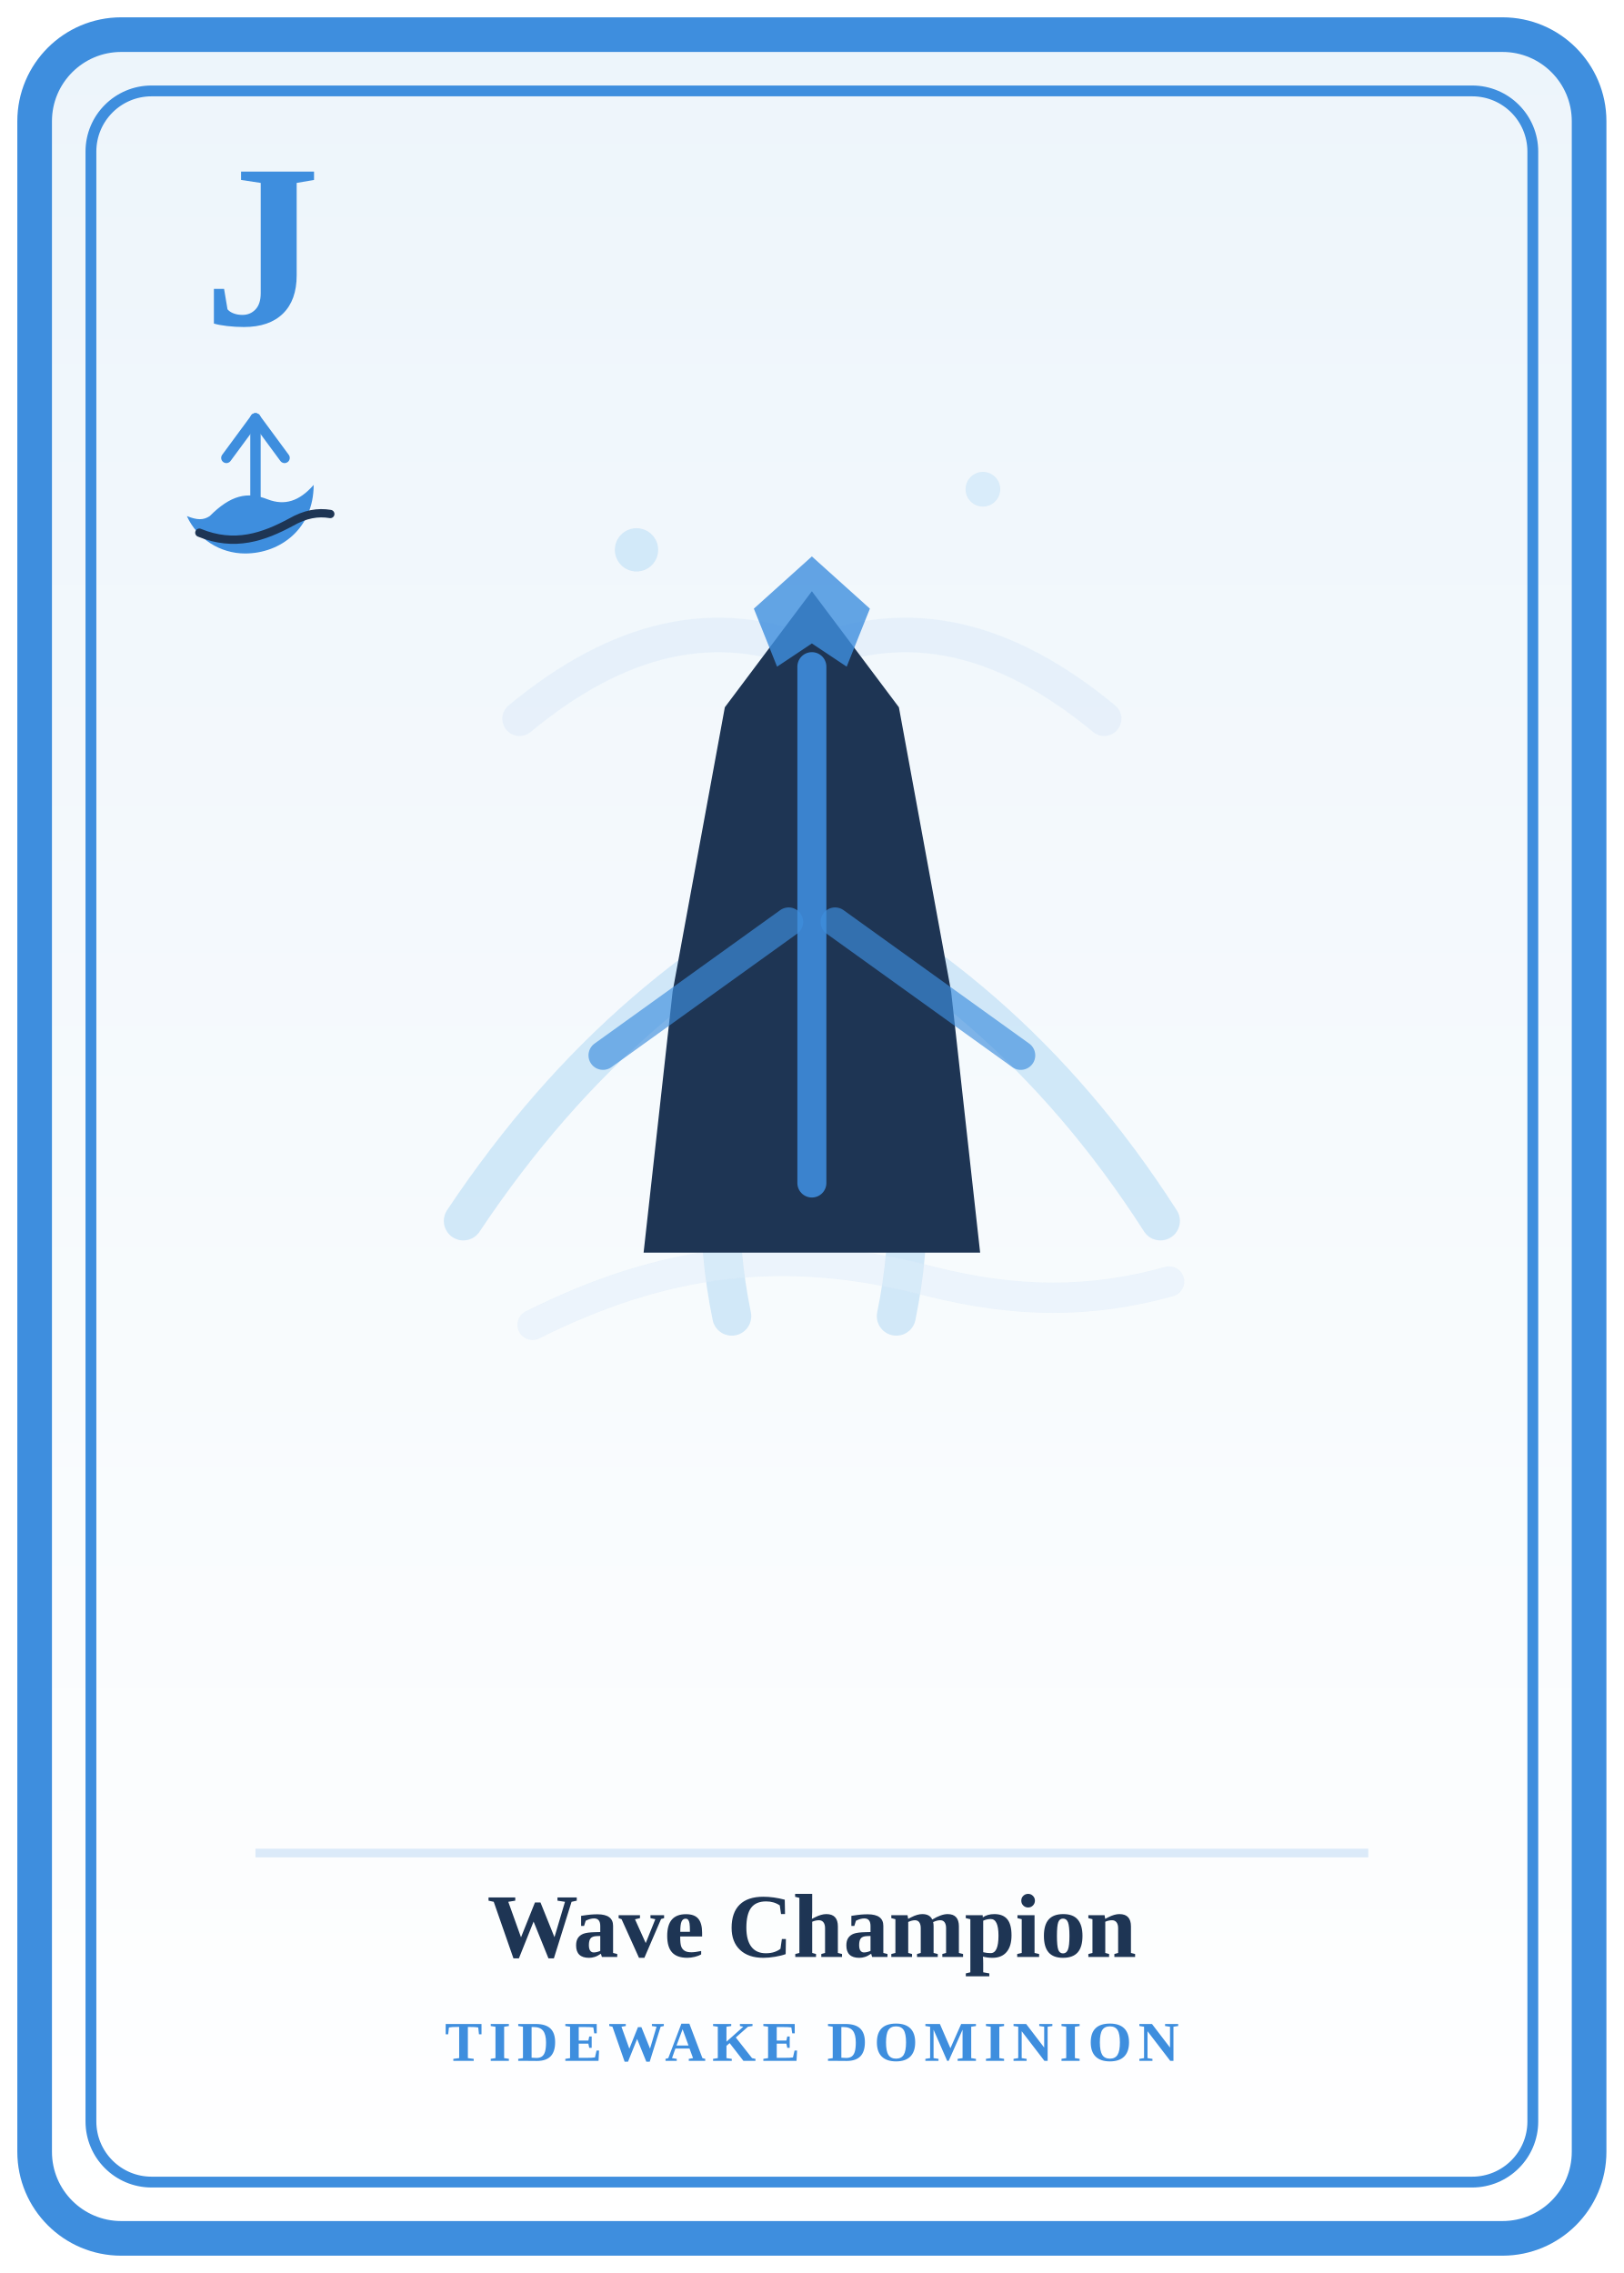
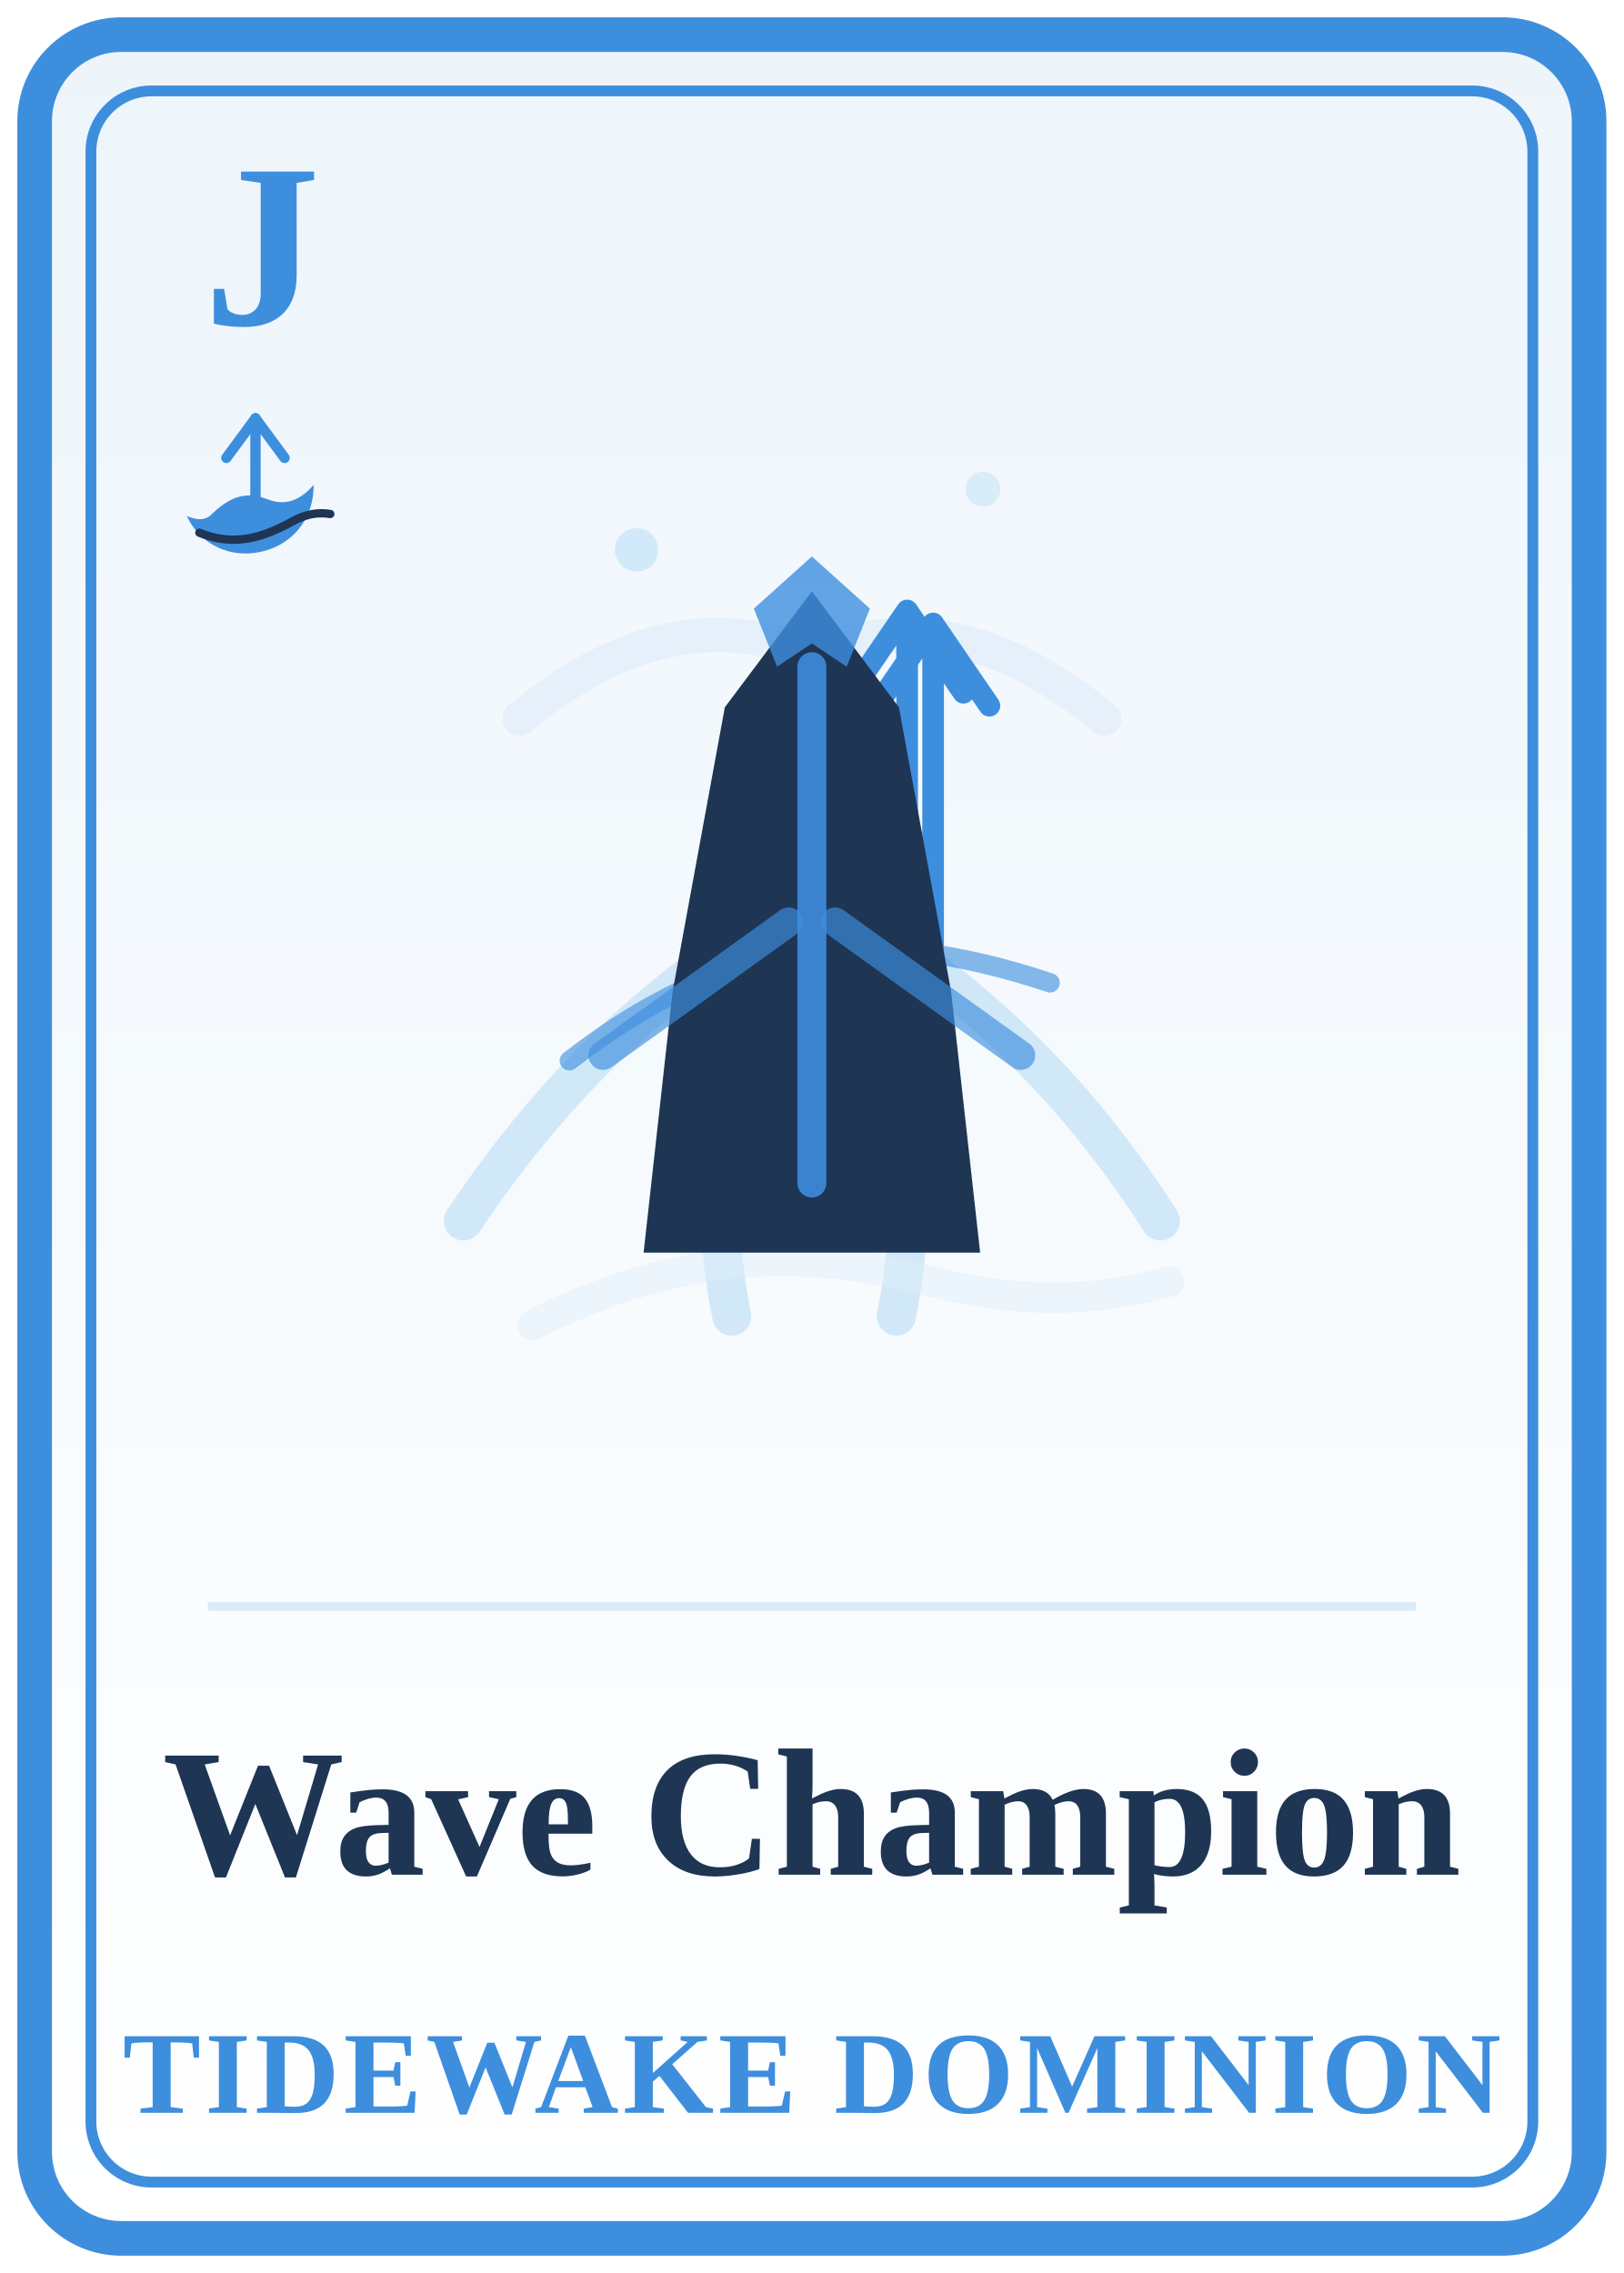
<svg xmlns="http://www.w3.org/2000/svg" viewBox="0 0 750 1050" role="img" aria-labelledby="title desc">
  <defs>
    <linearGradient id="bg-tidewake_dominion_jack" x1="0" x2="0" y1="0" y2="1">
      <stop offset="0%" stop-color="#edf5fb" />
      <stop offset="100%" stop-color="#ffffff" />
    </linearGradient>
  </defs>
  <rect x="16" y="16" width="718" height="1018" rx="40" fill="url(#bg-tidewake_dominion_jack)" stroke="#3E8EDE" stroke-width="16" />
  <rect x="42" y="42" width="666" height="966" rx="28" fill="none" stroke="#3E8EDE" stroke-width="5" />
  <g transform="translate(94,150)">
    <text x="0" y="0" font-size="108" font-weight="700" fill="#3E8EDE">J</text>
    <g transform="translate(24,74)">
      <g transform="translate(0,0) scale(0.48)">
        <path d="M0 -64 V52" fill="none" stroke="#3E8EDE" stroke-width="10" stroke-linecap="round" />
        <path d="M0 -64 L-28 -26" fill="none" stroke="#3E8EDE" stroke-width="10" stroke-linecap="round" />
        <path d="M0 -64 L28 -26" fill="none" stroke="#3E8EDE" stroke-width="10" stroke-linecap="round" />
        <path d="M-44 30 C-24 10, -8 6, 12 14 C28 20, 42 16, 56 0 C56 42, 24 66, -10 66 C-34 66, -56 52, -66 30 C-56 34, -50 34, -44 30 Z" fill="#3E8EDE" />
        <path d="M-54 46 C-20 60, 8 50, 34 36 C48 28, 60 26, 72 28" fill="none" stroke="#1e3554" stroke-width="8" stroke-linecap="round" />
      </g>
    </g>
  </g>
  <g opacity="0.92">
    <path d="M214 564 C266 486 326 438 392 406 C344 462 322 530 338 608" fill="none" stroke="#90c8ef" stroke-width="18" stroke-linecap="round" opacity="0.4" />
    <path d="M536 564 C486 486 426 438 360 406 C408 462 430 530 414 608" fill="none" stroke="#90c8ef" stroke-width="18" stroke-linecap="round" opacity="0.4" />
    <path d="M240 332 C286 294 330 284 375 302 C420 284 464 294 510 332" fill="none" stroke="#dbeaf9" stroke-width="16" stroke-linecap="round" opacity="0.52" />
    <path d="M246 612 C306 582 362 574 430 592 C470 602 504 602 540 592" fill="none" stroke="#dbeaf9" stroke-width="14" stroke-linecap="round" opacity="0.48" />
    <circle cx="294" cy="254" r="10" fill="#90c8ef" opacity="0.34" />
    <circle cx="454" cy="226" r="8" fill="#90c8ef" opacity="0.28" />
  </g>
+   <g transform="translate(375,432) scale(1.0)">
+     <path d="M44 -150 L44 110 M44 -150 L18 -112 M44 -150 L70 -112" fill="none" stroke="#3E8EDE" stroke-width="10" stroke-linecap="round" />
+   </g>
+   <g transform="translate(375,432) scale(1.0)">
+     <path d="M-112 58 C-40 2 26 -6 110 22" fill="none" stroke="#3E8EDE" stroke-width="9" stroke-linecap="round" opacity="0.62" />
+     <path d="M56 -144 L56 102 M56 -144 L30 -106 M56 -144 L82 -106" fill="none" stroke="#3E8EDE" stroke-width="10" stroke-linecap="round" />
+   </g>
  <g transform="translate(375,450) scale(1.34)">
    <path d="M0 -132 L30 -92 L48 6 L58 96 L-58 96 L-48 6 L-30 -92 Z" fill="#1e3554" />
    <path d="M0 -144 L20 -126 L12 -106 L0 -114 L-12 -106 L-20 -126 Z" fill="#3E8EDE" opacity="0.8" />
    <path d="M0 -106 V72" fill="none" stroke="#3E8EDE" stroke-width="10" stroke-linecap="round" opacity="0.88" />
    <path d="M-72 28 L-8 -18 M72 28 L8 -18" fill="none" stroke="#3E8EDE" stroke-width="10" stroke-linecap="round" opacity="0.66" />
  </g>
-   <line x1="118" y1="856" x2="632" y2="856" stroke="#dbeaf9" stroke-width="4" />
-   <text x="375" y="904" text-anchor="middle" font-size="42" font-weight="700" fill="#1e3554">Wave Champion</text>
-   <text x="375" y="952" text-anchor="middle" font-size="26" font-weight="700" fill="#3E8EDE" letter-spacing="3">TIDEWAKE DOMINION</text>
+   <line x1="96" y1="742" x2="654" y2="742" stroke="#dbeaf9" stroke-width="4" />
+   <text x="375" y="866" text-anchor="middle" font-size="84" font-weight="700" fill="#1e3554">Wave Champion</text>
+   <text x="375" y="976" text-anchor="middle" font-size="54" font-weight="700" fill="#3E8EDE" letter-spacing="2">TIDEWAKE DOMINION</text>
</svg>
